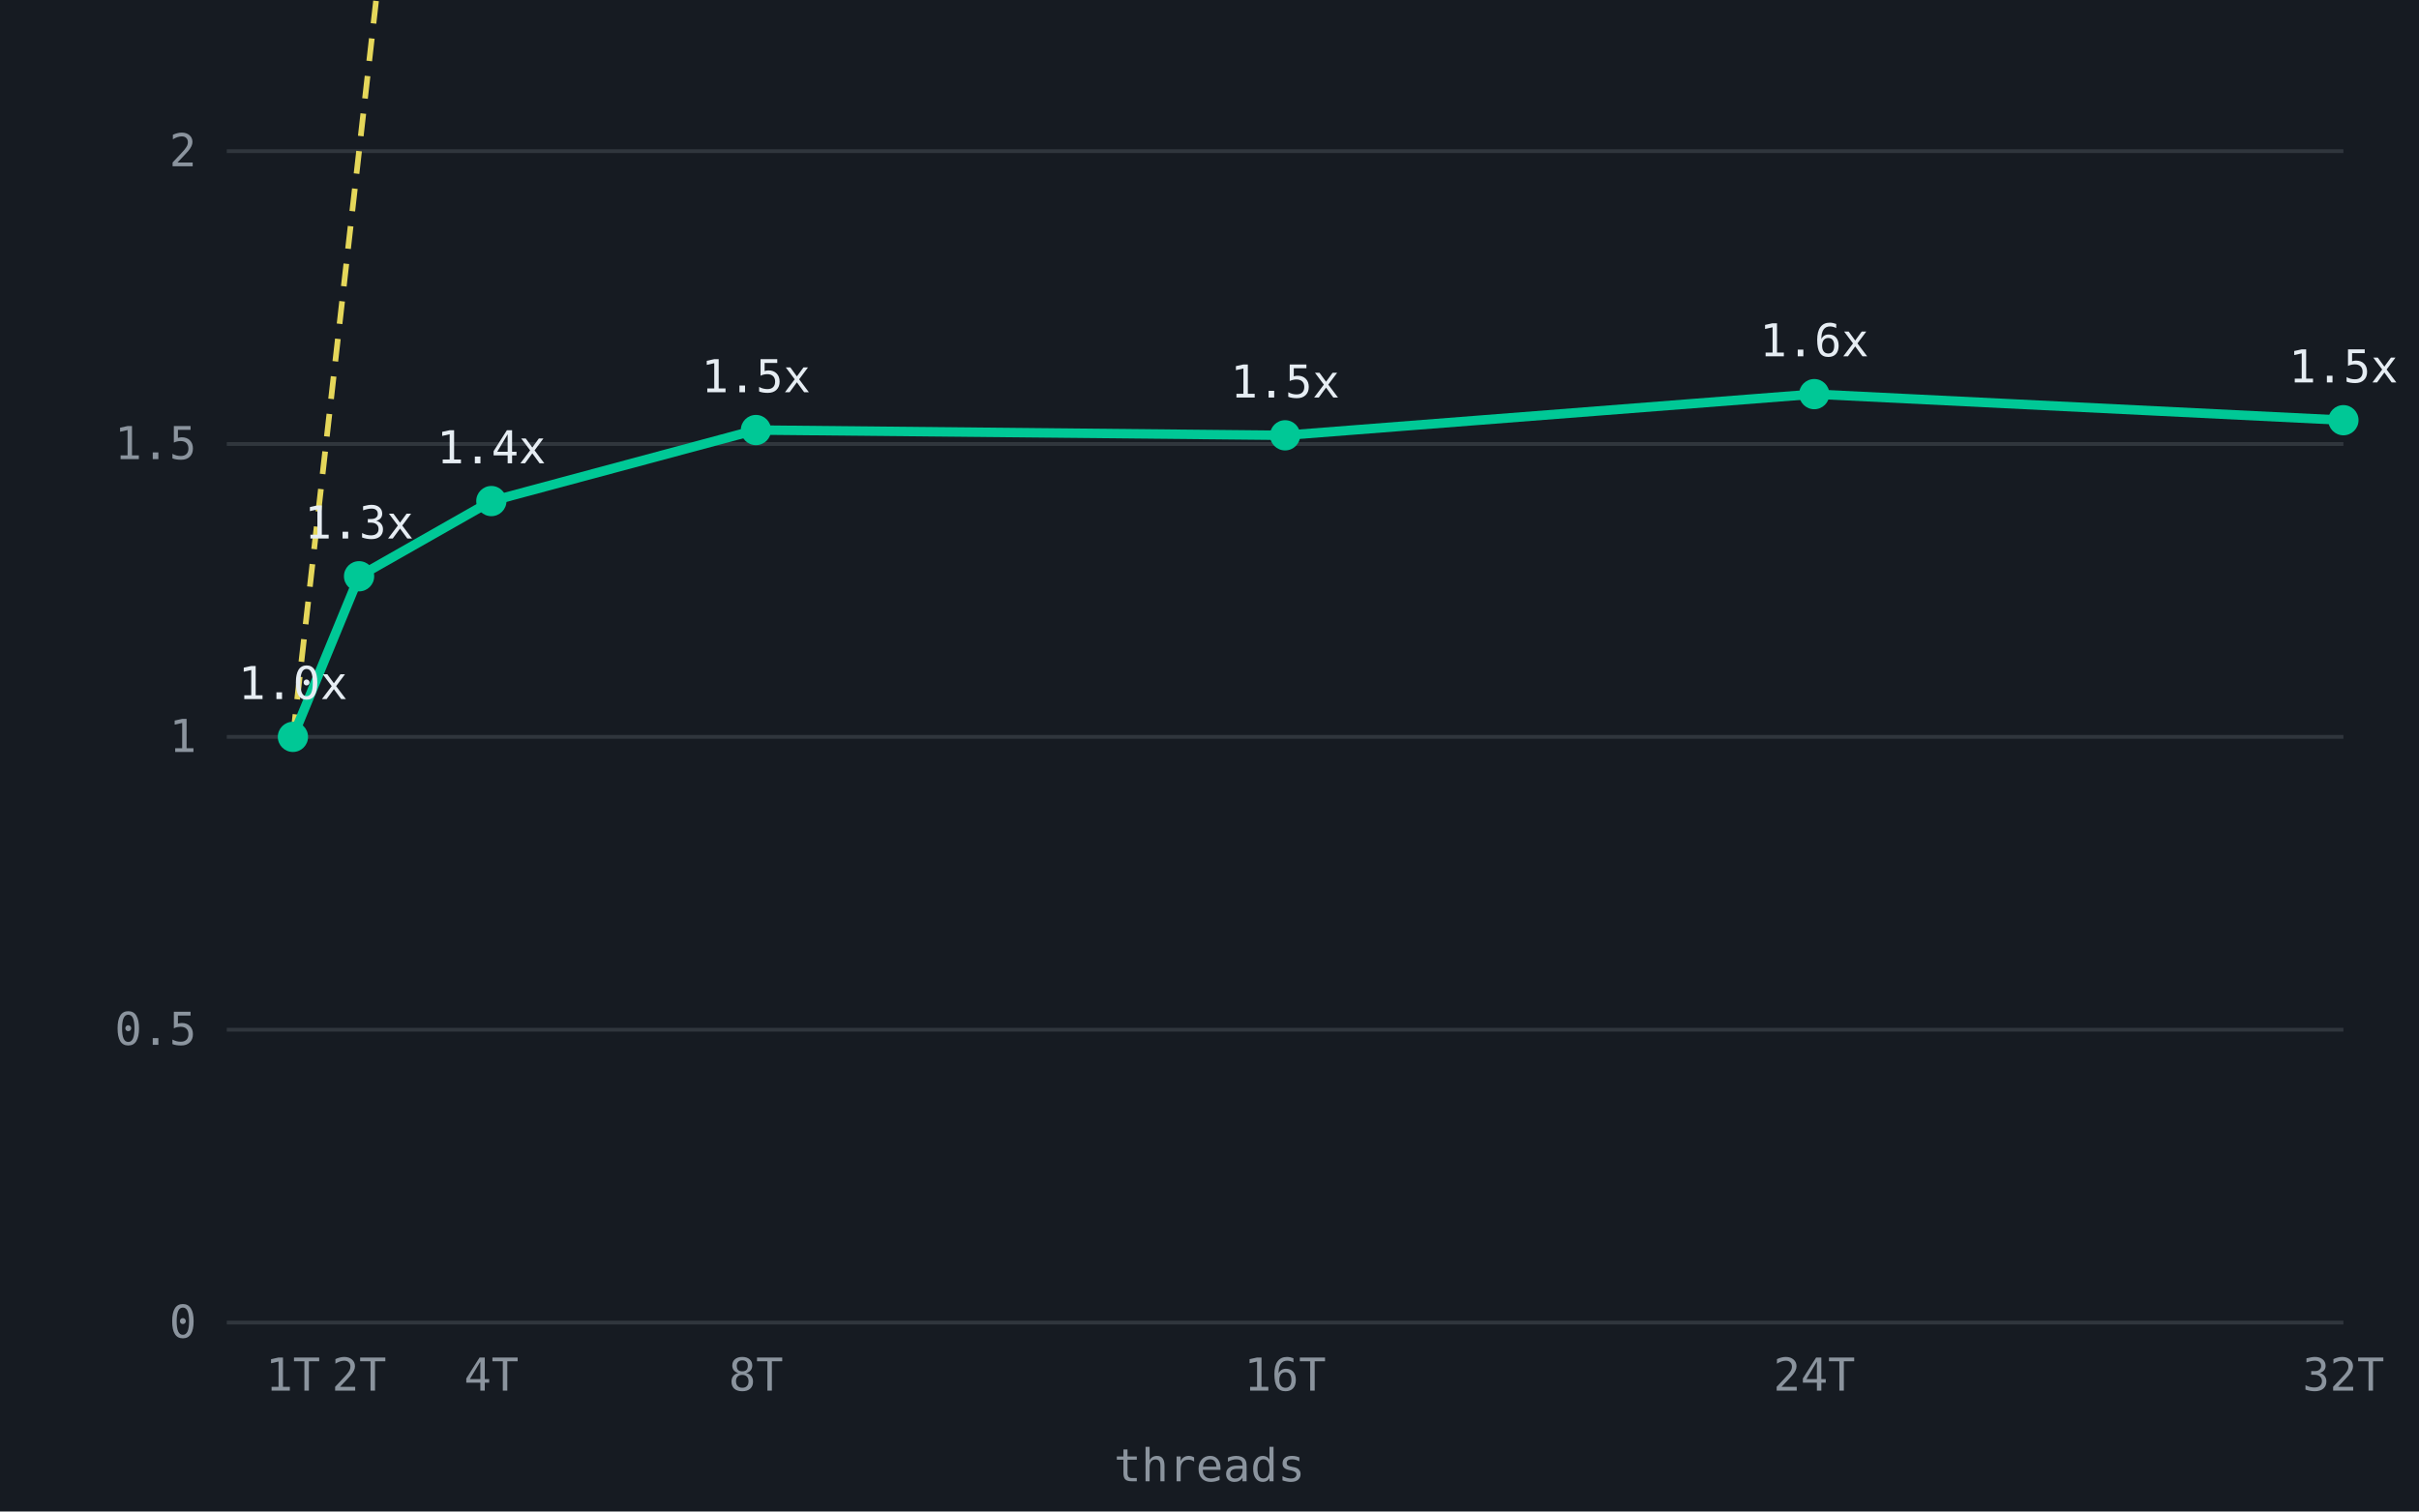
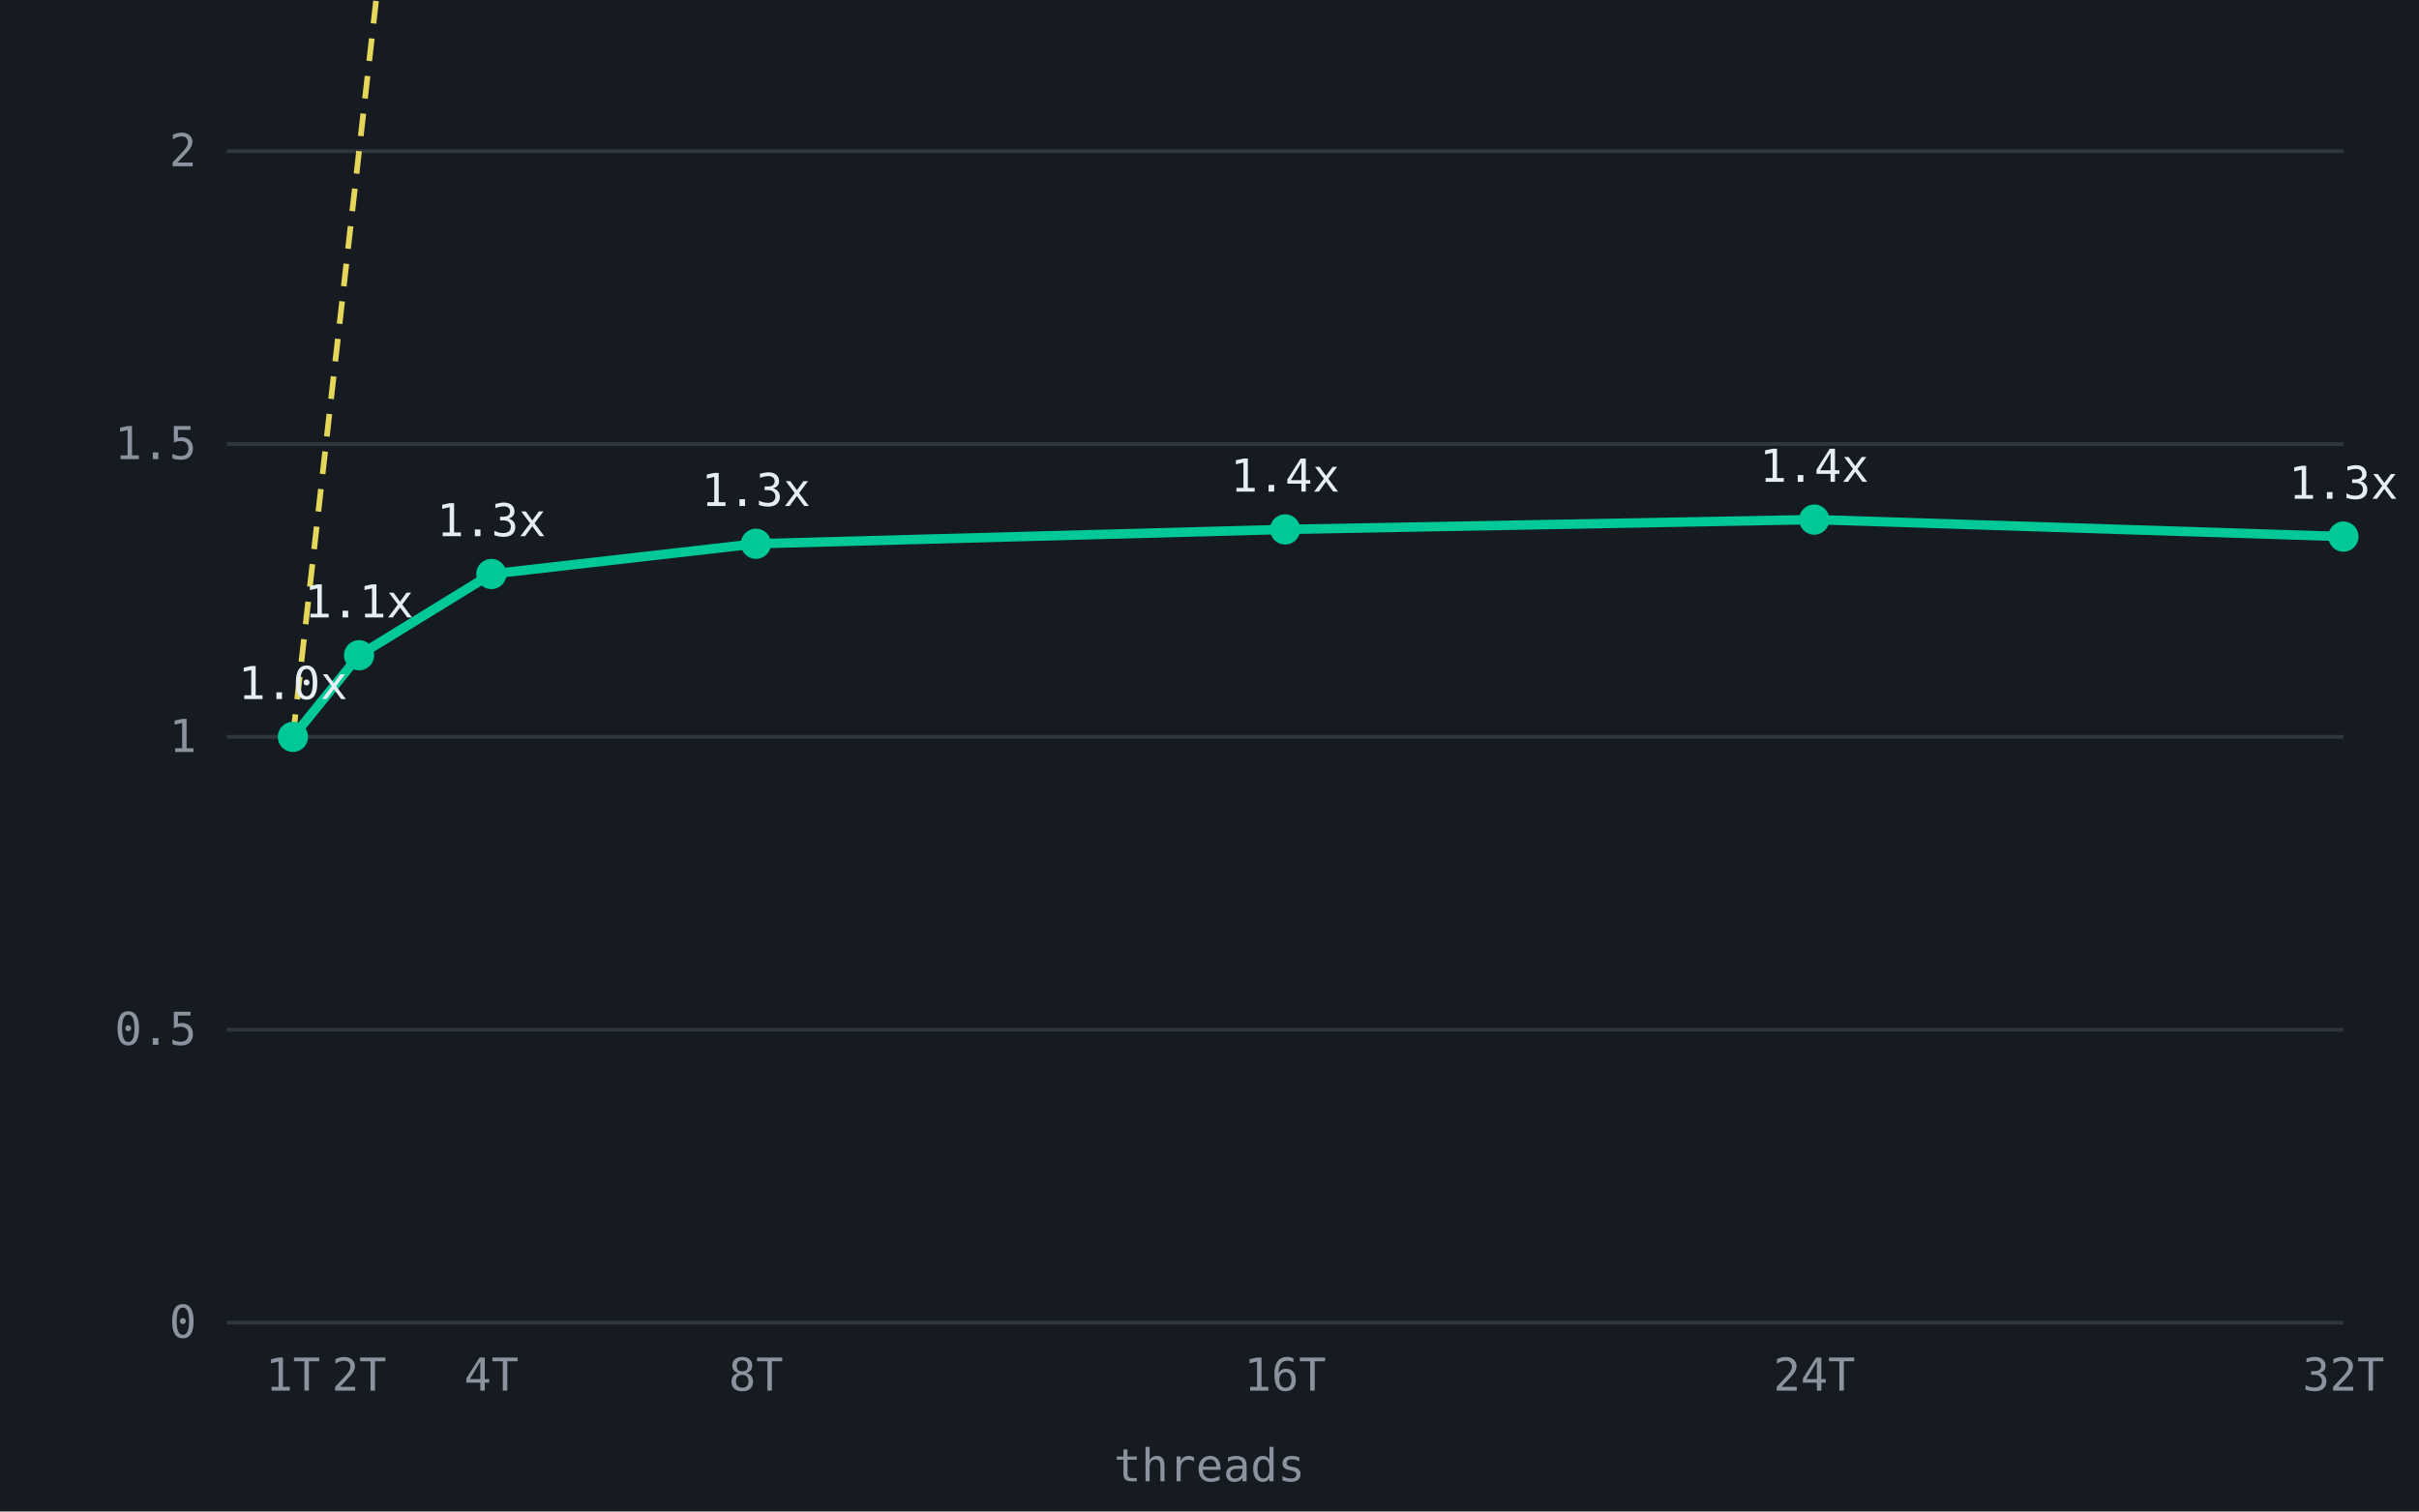
<svg xmlns="http://www.w3.org/2000/svg" width="640" height="400" font-family="ui-monospace,Consolas" font-size="12">
-   <text x="320.0" y="20" text-anchor="middle" fill="#e6edf3">jacobi_2d: speedup vs threads</text>
+   <text x="320" y="20" text-anchor="middle" fill="#e6edf3">jacobi_2d: speedup vs threads</text>
  <rect width="640" height="400" fill="#161b22" />
  <line x1="60" y1="350.0" x2="620" y2="350.0" stroke="#30363d" />
  <text x="52" y="354.0" text-anchor="end" fill="#8b949e">0</text>
  <line x1="60" y1="272.5" x2="620" y2="272.5" stroke="#30363d" />
  <text x="52" y="276.5" text-anchor="end" fill="#8b949e">0.5</text>
  <line x1="60" y1="195.0" x2="620" y2="195.0" stroke="#30363d" />
  <text x="52" y="199.0" text-anchor="end" fill="#8b949e">1</text>
  <line x1="60" y1="117.5" x2="620" y2="117.5" stroke="#30363d" />
  <text x="52" y="121.5" text-anchor="end" fill="#8b949e">1.5</text>
  <line x1="60" y1="40.0" x2="620" y2="40.0" stroke="#30363d" />
  <text x="52" y="44.0" text-anchor="end" fill="#8b949e">2</text>
  <line x1="77.5" y1="195.0" x2="620.0" y2="-4610.0" stroke="#E5D75A" stroke-dasharray="6 4" stroke-width="1.5" />
-   <polyline points="77.5,195.0 95.0,152.5 130.0,132.6 200.0,113.8 340.0,115.2 480.0,104.3 620.0,111.2" fill="none" stroke="#00C896" stroke-width="2.5" />
+   <polyline points="77.5,195.0 95.0,173.4 130.0,151.9 200.0,143.9 340.0,140.1 480.0,137.5 620.0,142.0" fill="none" stroke="#00C896" stroke-width="2.5" />
  <circle cx="77.5" cy="195.0" r="4" fill="#00C896" />
  <text x="77.5" y="185.0" text-anchor="middle" fill="#e6edf3">1.0x</text>
-   <circle cx="95.0" cy="152.5" r="4" fill="#00C896" />
-   <text x="95.0" y="142.5" text-anchor="middle" fill="#e6edf3">1.3x</text>
-   <circle cx="130.0" cy="132.6" r="4" fill="#00C896" />
-   <text x="130.0" y="122.6" text-anchor="middle" fill="#e6edf3">1.4x</text>
-   <circle cx="200.0" cy="113.8" r="4" fill="#00C896" />
-   <text x="200.0" y="103.8" text-anchor="middle" fill="#e6edf3">1.5x</text>
-   <circle cx="340.0" cy="115.2" r="4" fill="#00C896" />
-   <text x="340.0" y="105.2" text-anchor="middle" fill="#e6edf3">1.5x</text>
-   <circle cx="480.0" cy="104.3" r="4" fill="#00C896" />
-   <text x="480.0" y="94.3" text-anchor="middle" fill="#e6edf3">1.6x</text>
-   <circle cx="620.0" cy="111.2" r="4" fill="#00C896" />
-   <text x="620.0" y="101.2" text-anchor="middle" fill="#e6edf3">1.5x</text>
+   <circle cx="95.0" cy="173.4" r="4" fill="#00C896" />
+   <text x="95.0" y="163.4" text-anchor="middle" fill="#e6edf3">1.1x</text>
+   <circle cx="130.0" cy="151.9" r="4" fill="#00C896" />
+   <text x="130.0" y="141.9" text-anchor="middle" fill="#e6edf3">1.3x</text>
+   <circle cx="200.0" cy="143.9" r="4" fill="#00C896" />
+   <text x="200.0" y="133.9" text-anchor="middle" fill="#e6edf3">1.3x</text>
+   <circle cx="340.0" cy="140.1" r="4" fill="#00C896" />
+   <text x="340.0" y="130.1" text-anchor="middle" fill="#e6edf3">1.4x</text>
+   <circle cx="480.0" cy="137.5" r="4" fill="#00C896" />
+   <text x="480.0" y="127.5" text-anchor="middle" fill="#e6edf3">1.4x</text>
+   <circle cx="620.0" cy="142.0" r="4" fill="#00C896" />
+   <text x="620.0" y="132.0" text-anchor="middle" fill="#e6edf3">1.3x</text>
  <text x="77.5" y="368" text-anchor="middle" fill="#8b949e">1T</text>
  <text x="95.0" y="368" text-anchor="middle" fill="#8b949e">2T</text>
  <text x="130.0" y="368" text-anchor="middle" fill="#8b949e">4T</text>
  <text x="200.0" y="368" text-anchor="middle" fill="#8b949e">8T</text>
  <text x="340.0" y="368" text-anchor="middle" fill="#8b949e">16T</text>
  <text x="480.0" y="368" text-anchor="middle" fill="#8b949e">24T</text>
  <text x="620.0" y="368" text-anchor="middle" fill="#8b949e">32T</text>
-   <text x="320.0" y="392" text-anchor="middle" fill="#8b949e">threads</text>
+   <text x="320" y="392" text-anchor="middle" fill="#8b949e">threads</text>
</svg>
